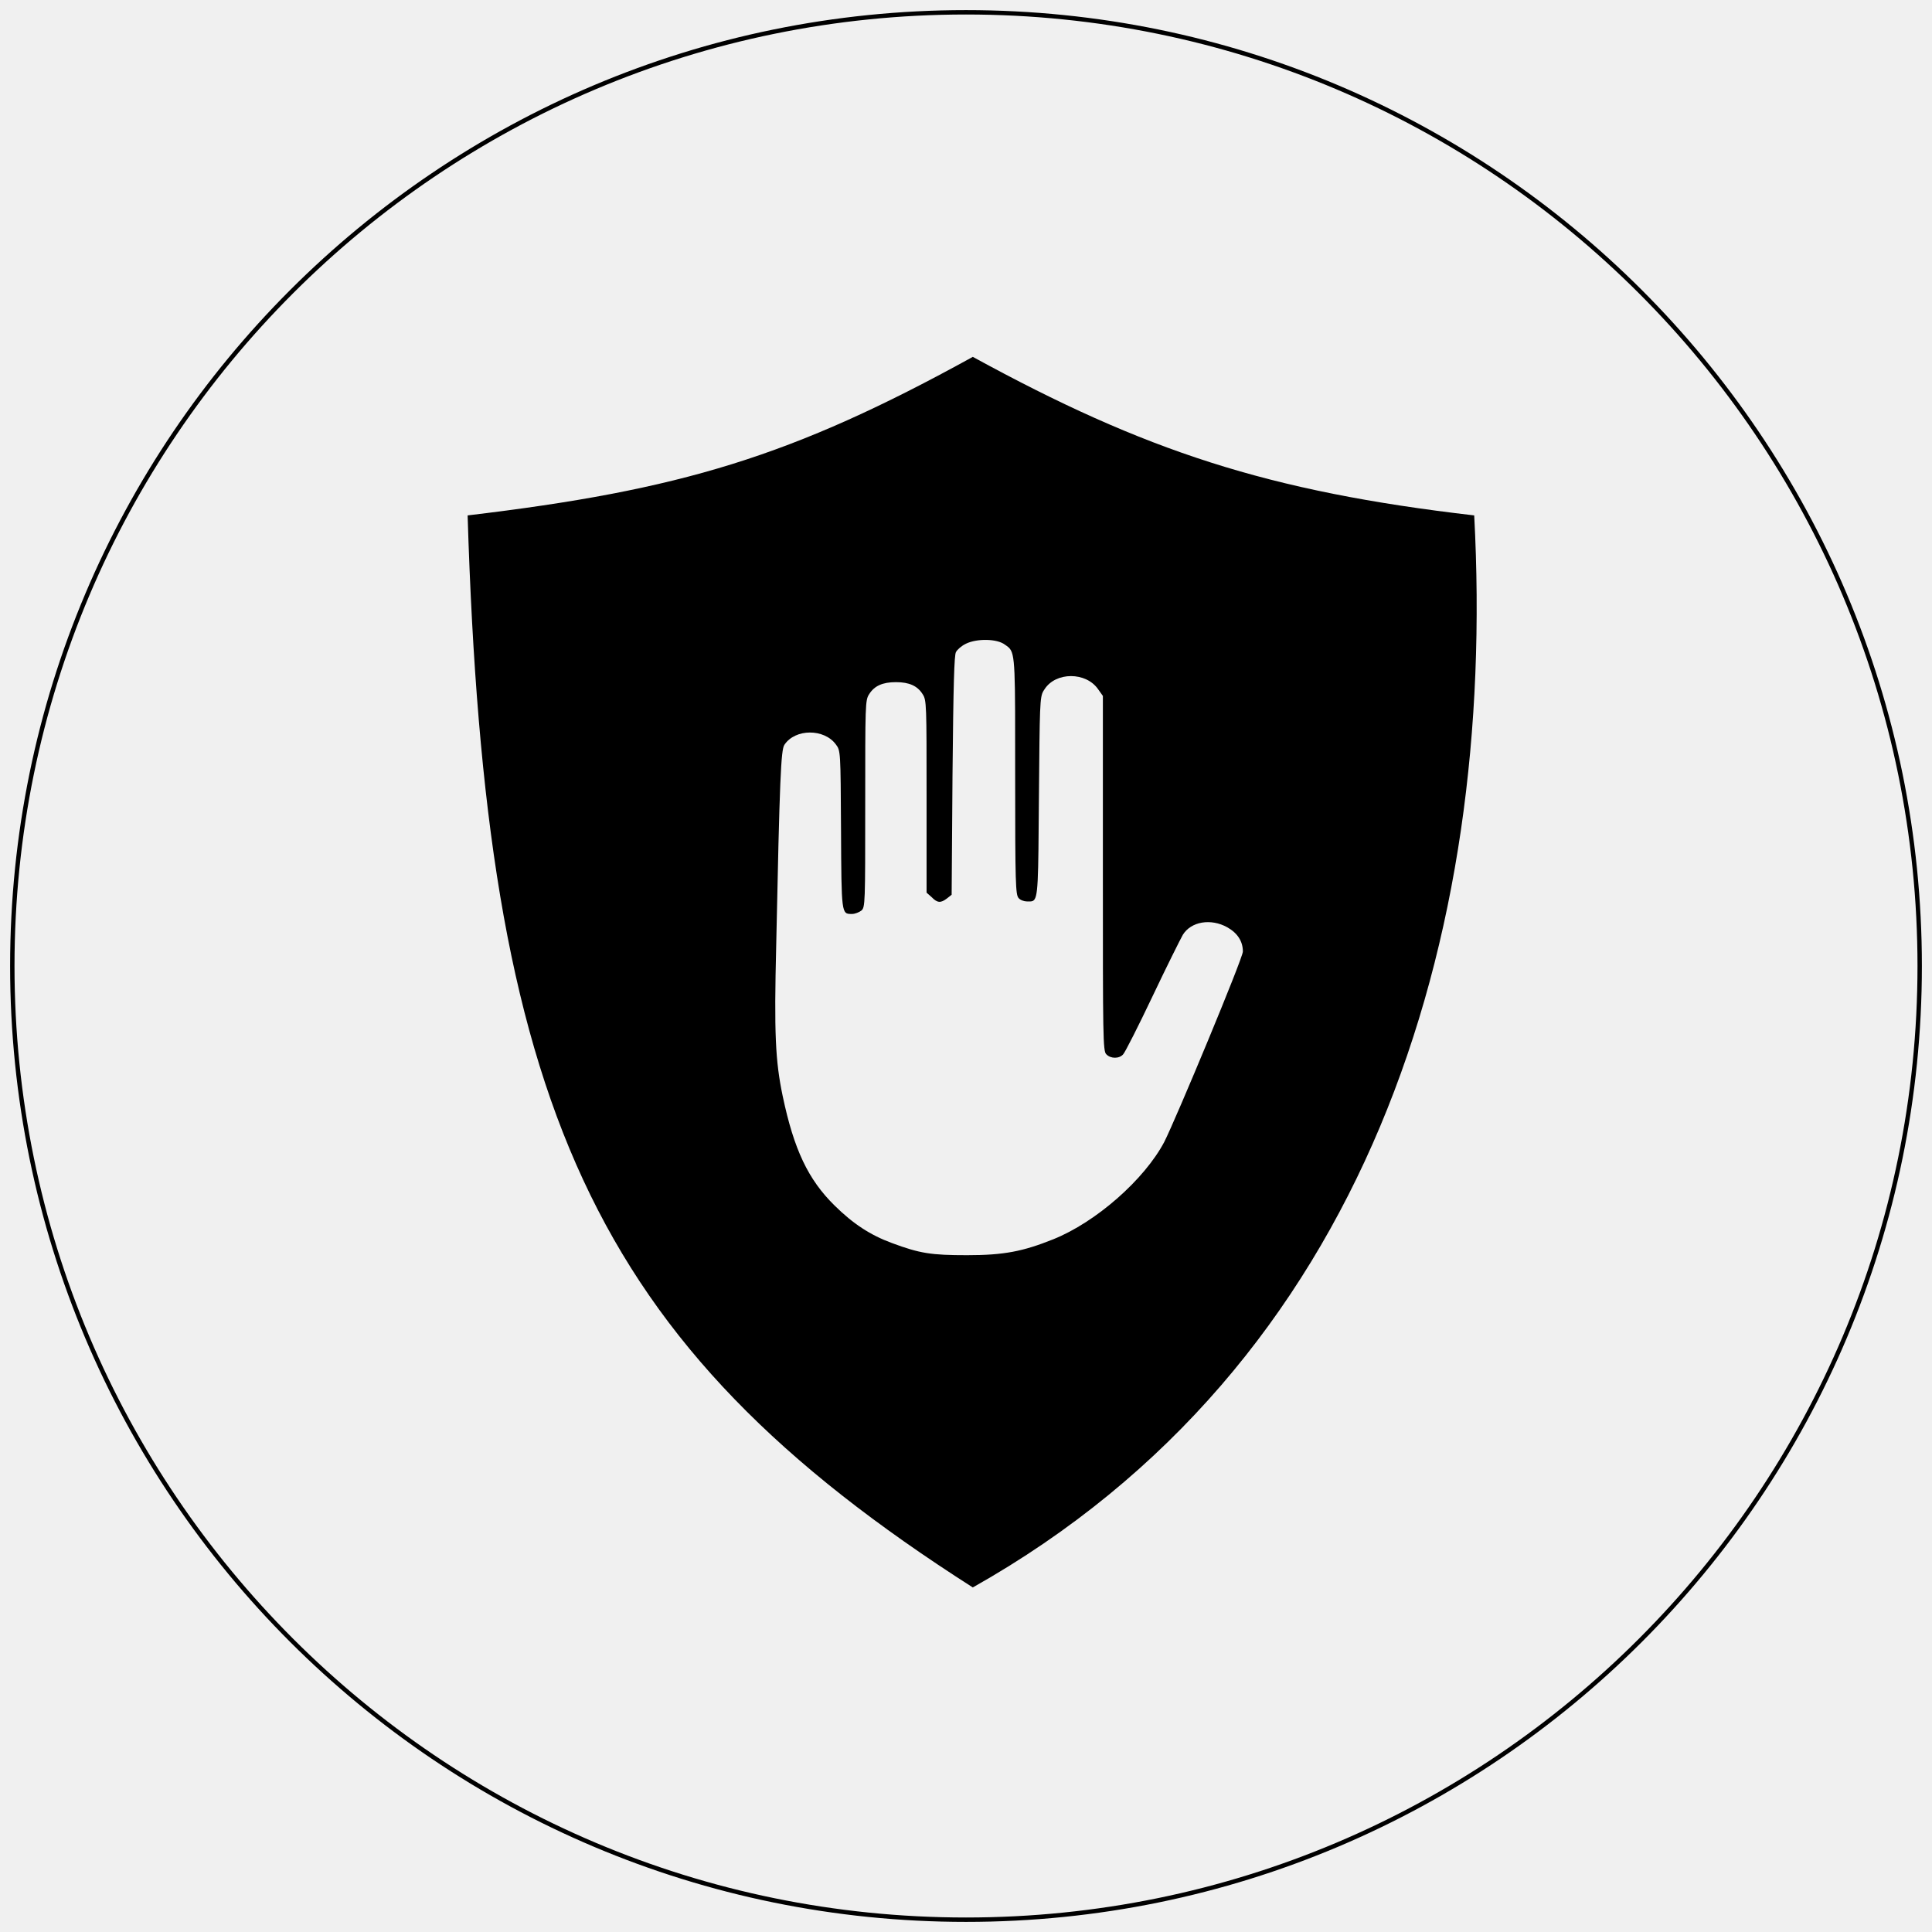
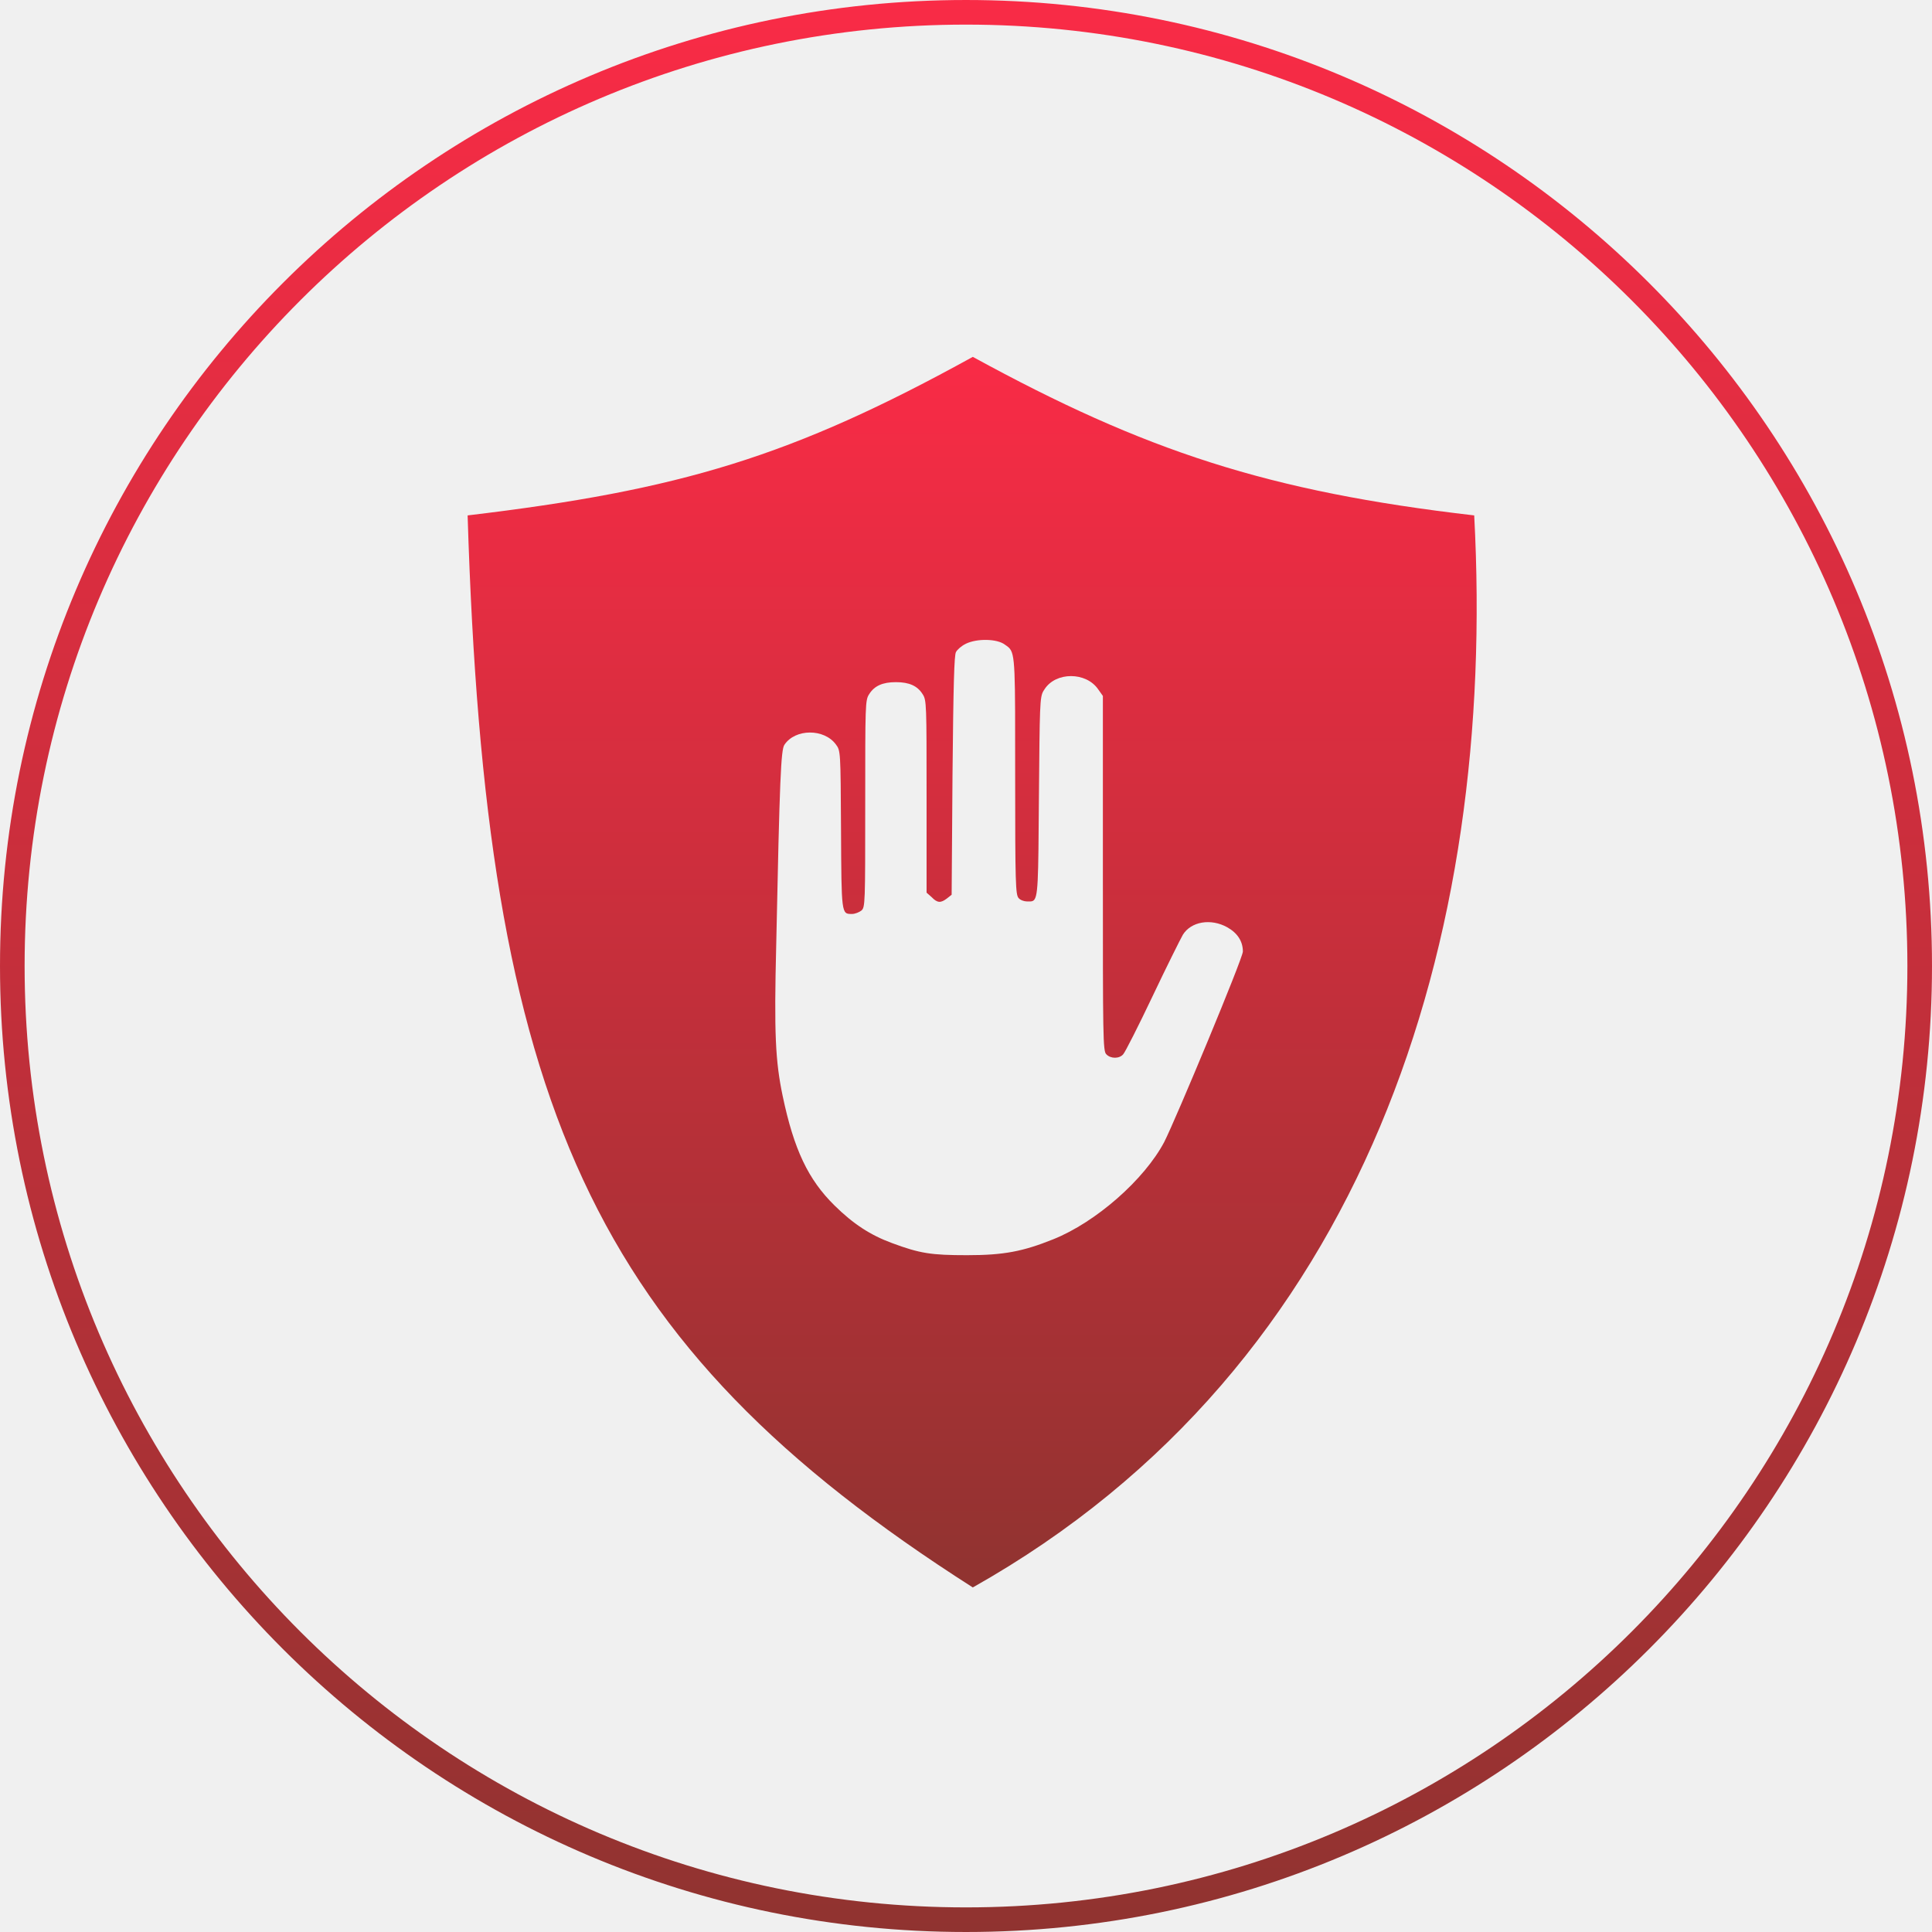
<svg xmlns="http://www.w3.org/2000/svg" width="440" height="440" viewBox="0 0 440 440" fill="none">
-   <g clip-path="url(#clip0_63_167)">
-     <circle cx="220" cy="220" r="217.197" stroke="url(#paint0_linear_63_167)" strokeWidth="5.605" />
-     <path fillRule="evenodd" clipRule="evenodd" d="M335.74 117.38C340.892 213.664 311.475 310.904 221.548 361.529C134.188 305.758 110.619 251.124 106.497 117.38C155.014 111.611 180.348 103.993 221.548 81.274C260.702 102.693 288.807 111.951 335.74 117.38ZM229.753 147.488C229.495 147.241 229.192 147.043 228.834 146.794C227.063 145.462 222.536 145.367 219.977 146.604C218.993 147.079 218.009 147.935 217.714 148.506C217.32 149.172 217.123 155.64 216.926 176.567L216.73 203.771L215.647 204.627C214.269 205.673 213.482 205.673 212.203 204.342L211.022 203.295V181.418V181.417C211.022 160.491 211.022 159.445 210.136 158.113C208.955 156.211 207.086 155.355 204.035 155.355C200.984 155.355 199.114 156.211 197.934 158.113C197.048 159.445 197.048 160.491 197.048 183.035C197.048 205.864 197.048 206.625 196.162 207.386C195.67 207.766 194.686 208.147 194.096 208.147C194.049 208.147 194.002 208.147 193.957 208.147C191.635 208.154 191.633 208.154 191.537 189.027L191.537 189.002C191.439 171.049 191.438 170.954 190.356 169.528C187.699 165.913 181.106 165.913 178.645 169.623C177.858 170.764 177.563 177.137 176.776 215.281C176.284 235.351 176.579 241.629 178.252 249.619C180.81 261.795 184.058 268.643 190.061 274.541C194.292 278.726 198.229 281.294 203.149 283.102C209.546 285.48 212.104 285.86 220.272 285.86C228.637 285.86 232.967 285.004 239.856 282.245C249.598 278.345 260.62 268.643 265.147 260.082C267.804 254.851 283.057 218.229 283.057 216.707C283.057 214.424 281.876 212.522 279.515 211.19C275.775 209.098 271.248 209.859 269.378 212.903C268.886 213.759 265.737 220.037 262.49 226.885C259.242 233.734 256.192 239.727 255.798 240.107C254.912 241.153 252.944 241.153 251.96 240.107C251.173 239.441 251.173 235.922 251.173 198.92V158.494L250.09 156.972C247.335 152.977 240.446 152.977 237.888 156.972C237.791 157.116 237.703 157.247 237.623 157.383C236.803 158.771 236.787 160.633 236.608 181.513C236.453 201.147 236.481 204.604 235.201 205.187C234.856 205.344 234.416 205.293 233.853 205.293C233.262 205.293 232.377 205.008 231.983 204.532C231.294 203.771 231.196 201.298 231.196 176.757C231.196 152.045 231.268 148.938 229.753 147.488Z" fill="url(#paint1_linear_63_167)" />
+   <g clip-path="url(#clip0_401_14)">
+     <circle cx="220" cy="220" r="217.197" stroke="url(#paint0_linear_401_14)" stroke-width="5.605" />
+     <path fill-rule="evenodd" clip-rule="evenodd" d="M335.74 117.38C340.892 213.664 311.475 310.904 221.548 361.529C134.188 305.758 110.619 251.124 106.497 117.38C155.014 111.611 180.348 103.993 221.548 81.274C260.702 102.693 288.807 111.951 335.74 117.38ZM229.753 147.488C229.495 147.242 229.192 147.043 228.834 146.794C227.063 145.462 222.536 145.367 219.977 146.604C218.993 147.079 218.009 147.935 217.714 148.506C217.32 149.172 217.123 155.64 216.926 176.567L216.73 203.771L215.647 204.627C214.269 205.673 213.482 205.673 212.203 204.342L211.022 203.295V181.418V181.417C211.022 160.491 211.022 159.445 210.136 158.113C208.955 156.211 207.086 155.355 204.035 155.355C200.984 155.355 199.114 156.211 197.934 158.113C197.048 159.445 197.048 160.491 197.048 183.035C197.048 205.864 197.048 206.625 196.162 207.386C195.67 207.766 194.686 208.147 194.096 208.147C194.049 208.147 194.002 208.147 193.957 208.147C191.635 208.154 191.633 208.154 191.537 189.027L191.537 189.002C191.439 171.05 191.438 170.954 190.356 169.528C187.699 165.913 181.106 165.913 178.645 169.623C177.858 170.764 177.563 177.137 176.776 215.281C176.284 235.351 176.579 241.629 178.252 249.619C180.81 261.795 184.058 268.643 190.061 274.541C194.292 278.726 198.229 281.294 203.149 283.102C209.546 285.48 212.104 285.86 220.272 285.86C228.637 285.86 232.967 285.004 239.856 282.245C249.598 278.346 260.62 268.643 265.147 260.082C267.804 254.851 283.057 218.229 283.057 216.707C283.057 214.425 281.876 212.522 279.515 211.19C275.775 209.098 271.248 209.859 269.378 212.903C268.886 213.759 265.737 220.037 262.49 226.885C259.242 233.734 256.192 239.727 255.798 240.107C254.912 241.153 252.944 241.153 251.96 240.107C251.173 239.441 251.173 235.922 251.173 198.92V158.494L250.09 156.972C247.335 152.977 240.446 152.977 237.888 156.972C237.791 157.116 237.703 157.247 237.623 157.383C236.803 158.771 236.787 160.633 236.608 181.513C236.453 201.147 236.481 204.604 235.201 205.187C234.856 205.344 234.416 205.293 233.853 205.293C233.262 205.293 232.377 205.008 231.983 204.532C231.294 203.771 231.196 201.298 231.196 176.757C231.196 152.045 231.268 148.938 229.753 147.488Z" fill="url(#paint1_linear_401_14)" />
  </g>
  <defs>
-     <linearGradient id="paint0_linear_63_167" x1="220" y1="0" x2="220" y2="440" gradientUnits="userSpaceOnUse">
-       <stop stopColor="#F92B46" />
-       <stop offset="1" stopColor="#903330" />
+     <linearGradient id="paint0_linear_401_14" x1="220" y1="0" x2="220" y2="440" gradientUnits="userSpaceOnUse">
+       <stop stop-color="#F92B46" />
+       <stop offset="1" stop-color="#903330" />
    </linearGradient>
-     <linearGradient id="paint1_linear_63_167" x1="221.401" y1="81.274" x2="221.401" y2="361.529" gradientUnits="userSpaceOnUse">
-       <stop stopColor="#F92B46" />
-       <stop offset="1" stopColor="#903330" />
+     <linearGradient id="paint1_linear_401_14" x1="221.401" y1="81.274" x2="221.401" y2="361.529" gradientUnits="userSpaceOnUse">
+       <stop stop-color="#F92B46" />
+       <stop offset="1" stop-color="#903330" />
    </linearGradient>
-     <clipPath id="clip0_63_167">
+     <clipPath id="clip0_401_14">
      <rect width="440" height="440" fill="white" />
    </clipPath>
  </defs>
</svg>
